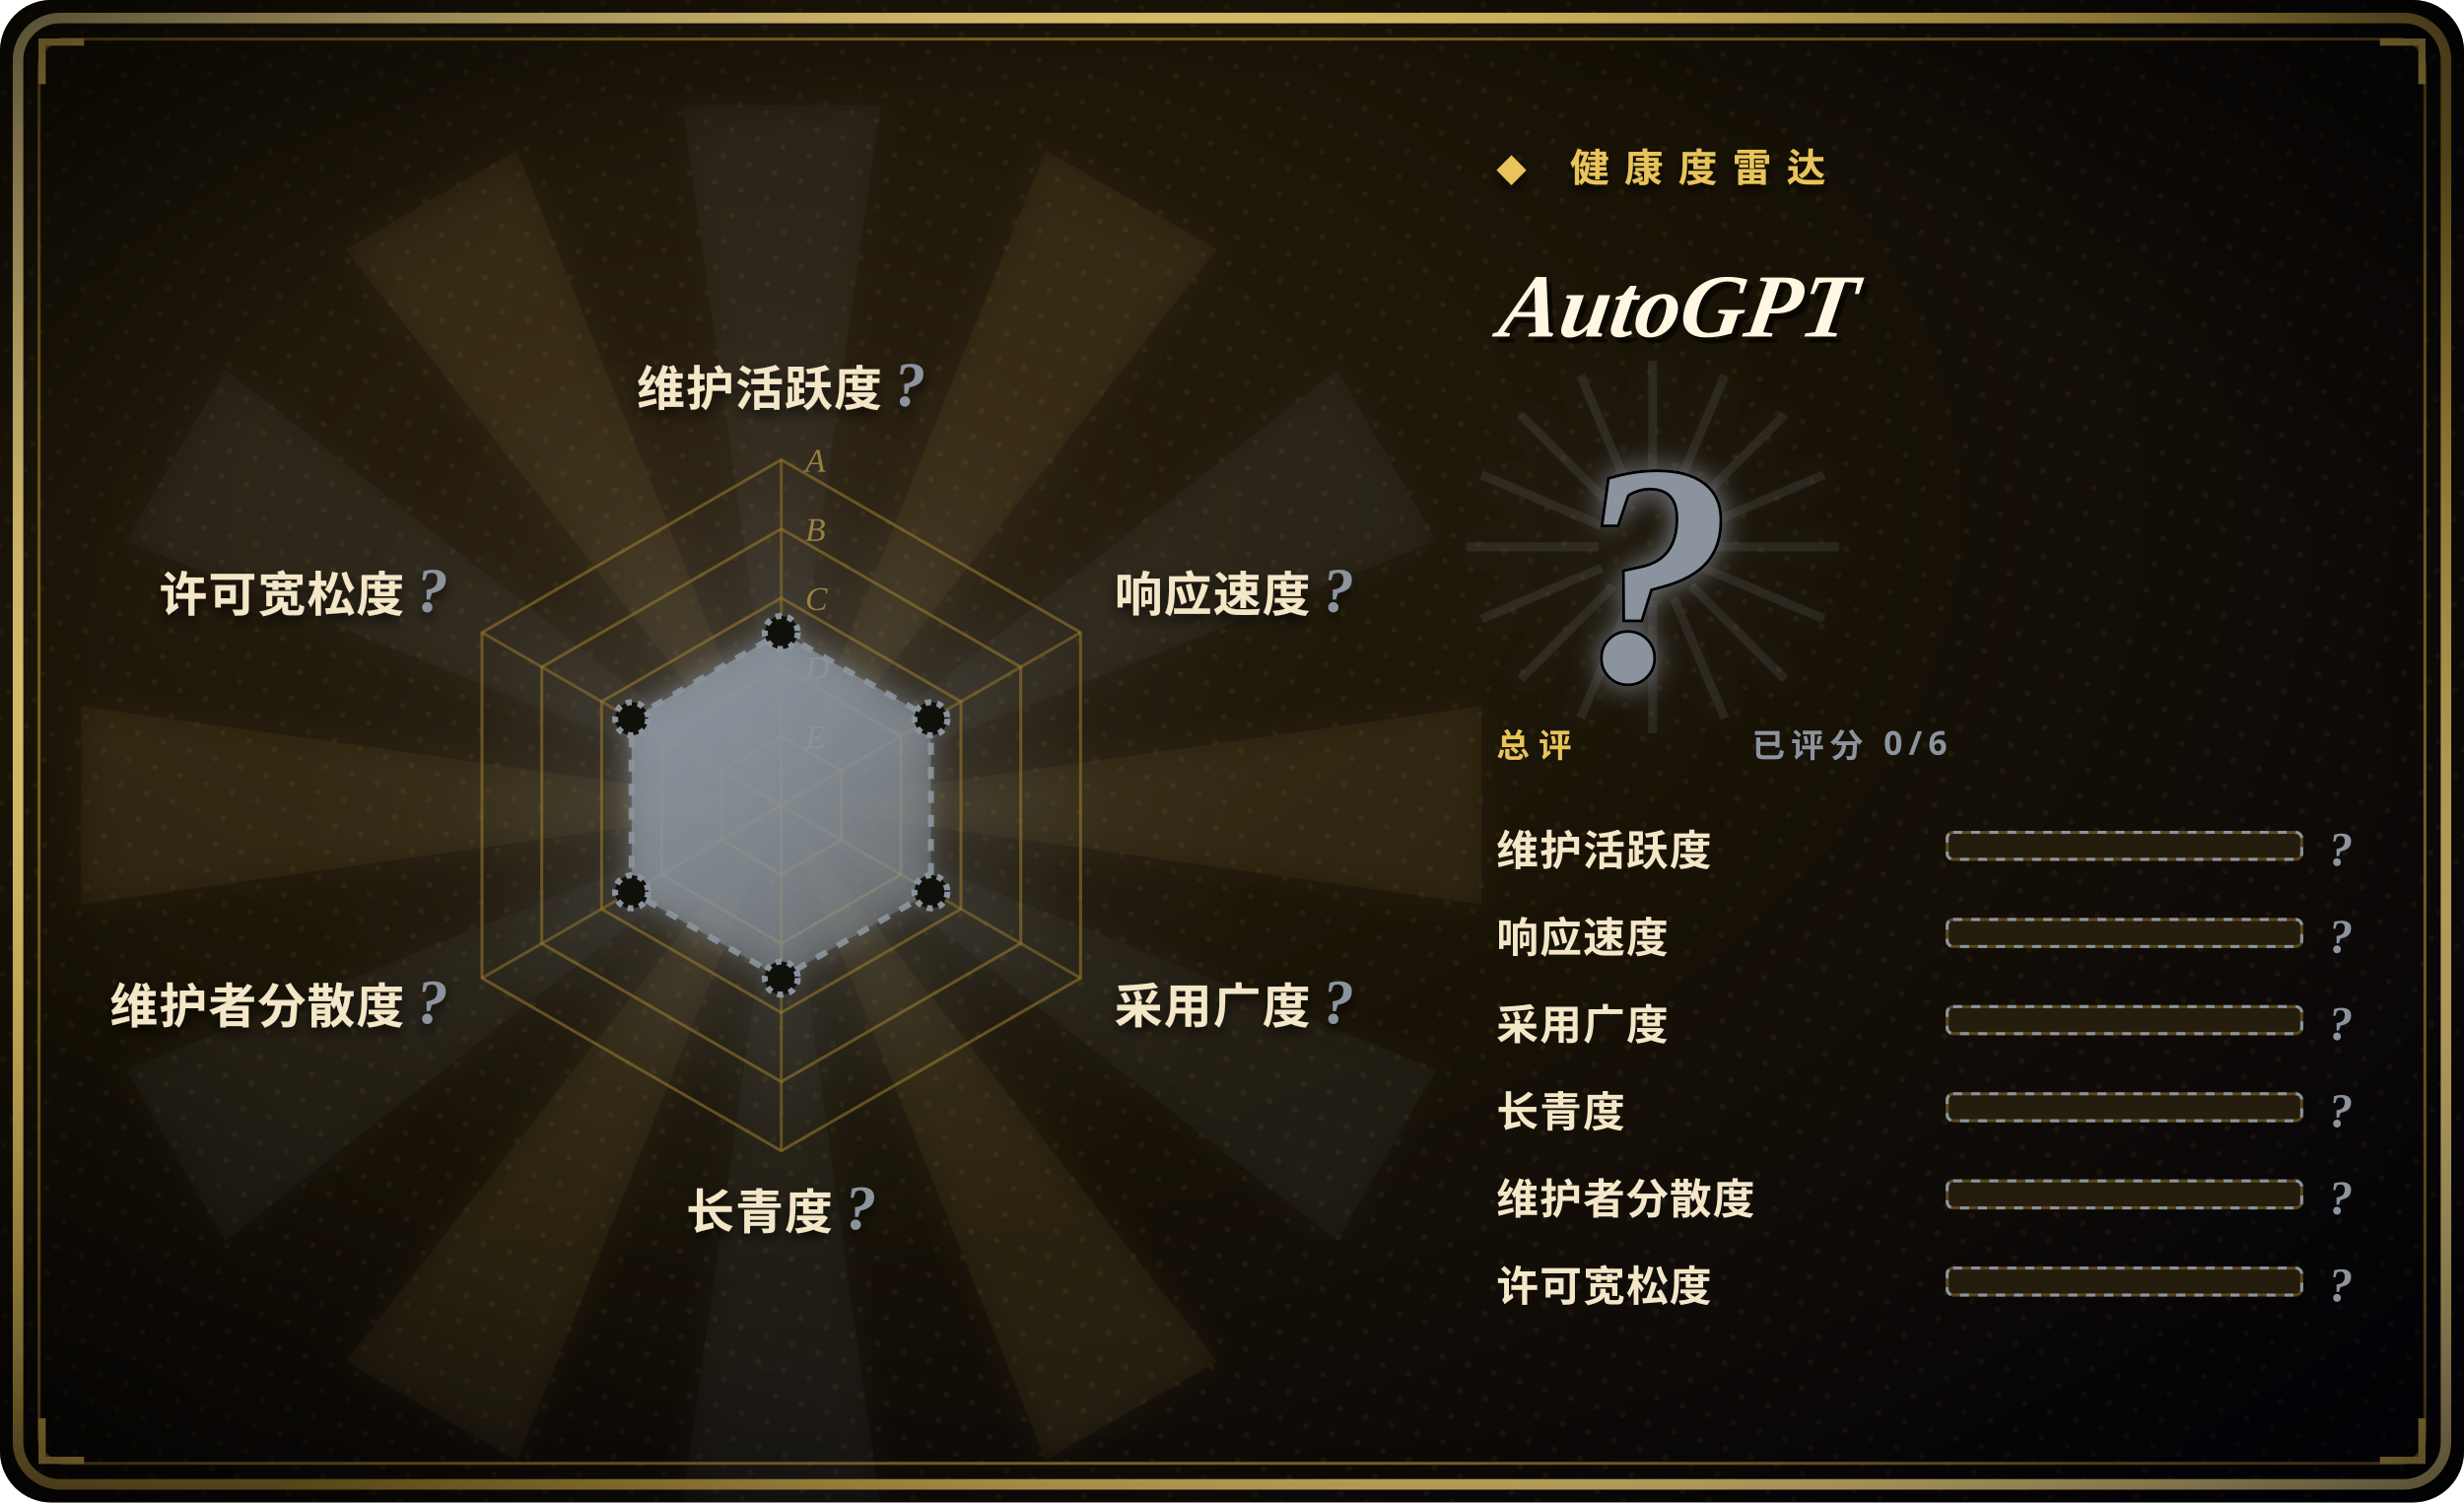
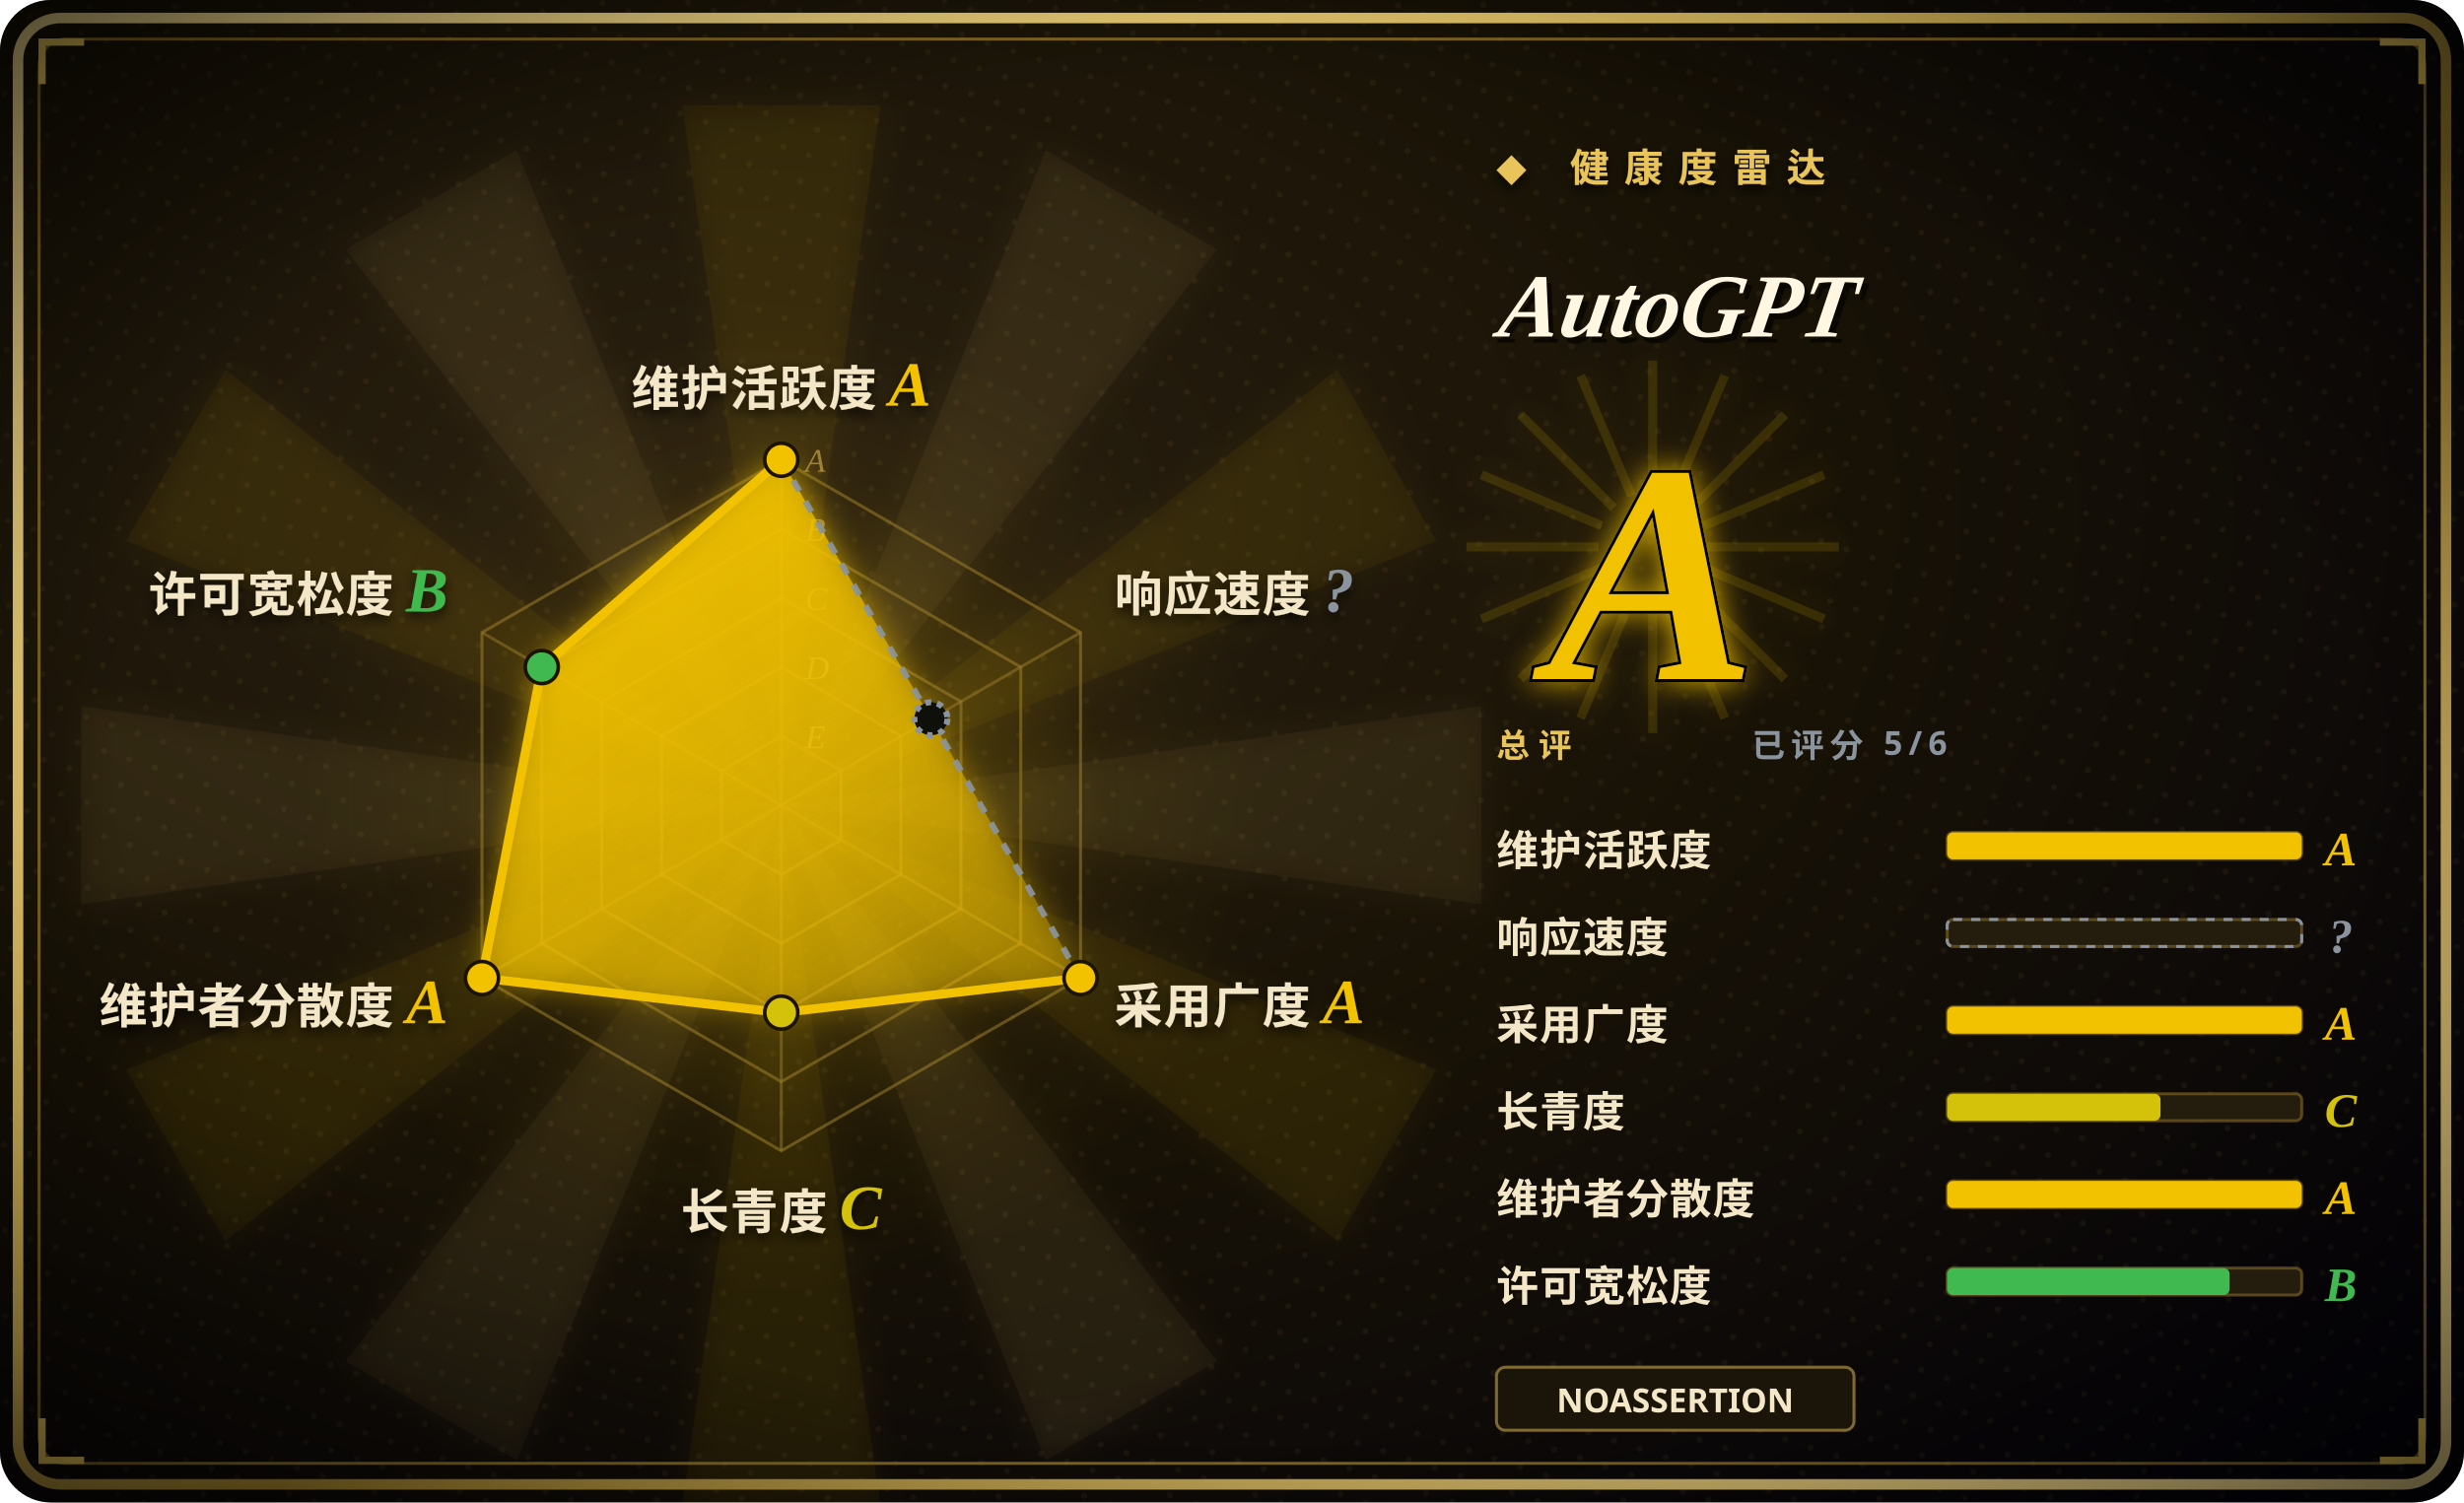
<svg xmlns="http://www.w3.org/2000/svg" width="820" height="500" viewBox="0 0 820 500">
  <defs>
    <radialGradient id="bg" cx="30%" cy="34%" r="90%">
      <stop offset="0%" stop-color="#2a2010" />
      <stop offset="48%" stop-color="#181206" />
      <stop offset="100%" stop-color="#05030a" />
    </radialGradient>
    <radialGradient id="vig" cx="50%" cy="50%" r="72%">
      <stop offset="62%" stop-color="#000000" stop-opacity="0" />
      <stop offset="100%" stop-color="#000000" stop-opacity="0.72" />
    </radialGradient>
    <linearGradient id="frame" x1="0" y1="0" x2="1" y2="1">
      <stop offset="0%" stop-color="#f6dd92" />
      <stop offset="45%" stop-color="#E8C45A" />
      <stop offset="55%" stop-color="#9c7d2a" />
      <stop offset="100%" stop-color="#f6dd92" />
    </linearGradient>
    <linearGradient id="poly" x1="0" y1="0" x2="0.7" y2="1">
-       <stop offset="0%" stop-color="#8B949E" stop-opacity="0.92" />
-       <stop offset="100%" stop-color="#8B949E" stop-opacity="0.34" />
+       <stop offset="0%" stop-color="#F2C200" stop-opacity="0.92" />
+       <stop offset="100%" stop-color="#F2C200" stop-opacity="0.34" />
    </linearGradient>
    <radialGradient id="halo" cx="50%" cy="50%" r="50%">
-       <stop offset="0%" stop-color="#8B949E" stop-opacity="0.34" />
-       <stop offset="68%" stop-color="#8B949E" stop-opacity="0.04" />
-       <stop offset="100%" stop-color="#8B949E" stop-opacity="0" />
+       <stop offset="0%" stop-color="#F2C200" stop-opacity="0.34" />
+       <stop offset="68%" stop-color="#F2C200" stop-opacity="0.04" />
+       <stop offset="100%" stop-color="#F2C200" stop-opacity="0" />
    </radialGradient>
    <filter id="glow" x="-60%" y="-60%" width="220%" height="220%">
      <feGaussianBlur stdDeviation="5" result="b" />
      <feMerge>
        <feMergeNode in="b" />
        <feMergeNode in="SourceGraphic" />
      </feMerge>
    </filter>
    <filter id="soft" x="-30%" y="-30%" width="160%" height="160%">
      <feDropShadow dx="0" dy="2" stdDeviation="2" flood-color="#000" flood-opacity="0.7" />
    </filter>
    <pattern id="halftone" width="9" height="9" patternUnits="userSpaceOnUse" patternTransform="rotate(18)">
      <circle cx="2" cy="2" r="1" fill="#E8C45A" fill-opacity="0.06" />
    </pattern>
  </defs>
  <rect width="820" height="500" rx="17" fill="url(#bg)" />
  <rect width="820" height="500" rx="17" fill="url(#halftone)" />
  <g opacity="0.5" filter="url(#glow)">
    <path d="M260,268 L493,235 L493,301 Z" fill="#E8C45A" fill-opacity="0.10" />
-     <path d="M260,268 L478,356 L445,413 Z" fill="#8B949E" fill-opacity="0.10" />
+     <path d="M260,268 L478,356 L445,413 Z" fill="#F2C200" fill-opacity="0.10" />
    <path d="M260,268 L405,453 L348,486 Z" fill="#E8C45A" fill-opacity="0.10" />
-     <path d="M260,268 L293,501 L227,501 Z" fill="#8B949E" fill-opacity="0.10" />
+     <path d="M260,268 L293,501 L227,501 Z" fill="#F2C200" fill-opacity="0.10" />
    <path d="M260,268 L172,486 L115,453 Z" fill="#E8C45A" fill-opacity="0.10" />
-     <path d="M260,268 L75,413 L42,356 Z" fill="#8B949E" fill-opacity="0.10" />
+     <path d="M260,268 L75,413 L42,356 Z" fill="#F2C200" fill-opacity="0.10" />
    <path d="M260,268 L27,301 L27,235 Z" fill="#E8C45A" fill-opacity="0.10" />
-     <path d="M260,268 L42,180 L75,123 Z" fill="#8B949E" fill-opacity="0.10" />
+     <path d="M260,268 L42,180 L75,123 Z" fill="#F2C200" fill-opacity="0.10" />
    <path d="M260,268 L115,83 L172,50 Z" fill="#E8C45A" fill-opacity="0.10" />
-     <path d="M260,268 L227,35 L293,35 Z" fill="#8B949E" fill-opacity="0.10" />
+     <path d="M260,268 L227,35 L293,35 Z" fill="#F2C200" fill-opacity="0.10" />
    <path d="M260,268 L348,50 L405,83 Z" fill="#E8C45A" fill-opacity="0.10" />
-     <path d="M260,268 L445,123 L478,180 Z" fill="#8B949E" fill-opacity="0.10" />
+     <path d="M260,268 L445,123 L478,180 Z" fill="#F2C200" fill-opacity="0.10" />
  </g>
  <circle cx="260" cy="268" r="161" fill="url(#halo)" />
  <rect x="6" y="6" width="808" height="488" rx="14" fill="none" stroke="url(#frame)" stroke-width="3.5" />
  <rect x="13" y="13" width="794" height="474" rx="9" fill="none" stroke="#9c7d2a" stroke-width="1" stroke-opacity="0.8" />
  <path d="M14,28 L14,14 L28,14" fill="none" stroke="#E8C45A" stroke-width="2.4" />
  <path d="M806,28 L806,14 L792,14" fill="none" stroke="#E8C45A" stroke-width="2.4" />
  <path d="M14,472 L14,486 L28,486" fill="none" stroke="#E8C45A" stroke-width="2.4" />
  <path d="M806,472 L806,486 L792,486" fill="none" stroke="#E8C45A" stroke-width="2.4" />
  <rect width="820" height="500" rx="17" fill="url(#vig)" />
  <polygon points="260.0,153.0 359.6,210.5 359.6,325.5 260.0,383.0 160.4,325.5 160.4,210.5" fill="none" stroke="#9c7d2a" stroke-opacity="0.55" stroke-width="1" />
  <polygon points="260.0,176.0 339.7,222.0 339.7,314.0 260.0,360.0 180.3,314.0 180.3,222.0" fill="none" stroke="#9c7d2a" stroke-opacity="0.55" stroke-width="1" />
  <polygon points="260.0,199.0 319.8,233.5 319.8,302.5 260.0,337.0 200.2,302.5 200.2,233.5" fill="none" stroke="#9c7d2a" stroke-opacity="0.55" stroke-width="1" />
  <polygon points="260.0,222.0 299.8,245.0 299.8,291.0 260.0,314.0 220.2,291.0 220.2,245.0" fill="none" stroke="#9c7d2a" stroke-opacity="0.55" stroke-width="1" />
  <polygon points="260.0,245.0 279.9,256.5 279.9,279.5 260.0,291.0 240.1,279.5 240.1,256.5" fill="none" stroke="#9c7d2a" stroke-opacity="0.55" stroke-width="1" />
  <line x1="260" y1="268" x2="260.0" y2="153.0" stroke="#9c7d2a" stroke-opacity="0.5" stroke-width="1" />
  <line x1="260" y1="268" x2="359.6" y2="210.5" stroke="#9c7d2a" stroke-opacity="0.5" stroke-width="1" />
  <line x1="260" y1="268" x2="359.6" y2="325.5" stroke="#9c7d2a" stroke-opacity="0.5" stroke-width="1" />
  <line x1="260" y1="268" x2="260.0" y2="383.0" stroke="#9c7d2a" stroke-opacity="0.5" stroke-width="1" />
  <line x1="260" y1="268" x2="160.4" y2="325.5" stroke="#9c7d2a" stroke-opacity="0.5" stroke-width="1" />
  <line x1="260" y1="268" x2="160.4" y2="210.5" stroke="#9c7d2a" stroke-opacity="0.5" stroke-width="1" />
  <text x="268" y="157.0" font-size="11" font-style="italic" fill="#E8C45A" fill-opacity="0.55" font-family="'Georgia','Times New Roman',serif">A</text>
  <text x="268" y="180.0" font-size="11" font-style="italic" fill="#E8C45A" fill-opacity="0.55" font-family="'Georgia','Times New Roman',serif">B</text>
  <text x="268" y="203.0" font-size="11" font-style="italic" fill="#E8C45A" fill-opacity="0.55" font-family="'Georgia','Times New Roman',serif">C</text>
  <text x="268" y="226.0" font-size="11" font-style="italic" fill="#E8C45A" fill-opacity="0.55" font-family="'Georgia','Times New Roman',serif">D</text>
  <text x="268" y="249.0" font-size="11" font-style="italic" fill="#E8C45A" fill-opacity="0.55" font-family="'Georgia','Times New Roman',serif">E</text>
-   <polygon points="260.0,210.5 309.8,239.2 309.8,296.8 260.0,325.5 210.2,296.8 210.2,239.2" fill="url(#poly)" filter="url(#glow)" />
-   <line x1="260.0" y1="210.5" x2="309.8" y2="239.2" stroke="#8B949E" stroke-width="2" stroke-dasharray="4 4" stroke-opacity="0.92" />
-   <line x1="309.8" y1="239.2" x2="309.8" y2="296.8" stroke="#8B949E" stroke-width="2" stroke-dasharray="4 4" stroke-opacity="0.92" />
-   <line x1="309.8" y1="296.8" x2="260.0" y2="325.5" stroke="#8B949E" stroke-width="2" stroke-dasharray="4 4" stroke-opacity="0.92" />
-   <line x1="260.0" y1="325.5" x2="210.2" y2="296.8" stroke="#8B949E" stroke-width="2" stroke-dasharray="4 4" stroke-opacity="0.92" />
-   <line x1="210.2" y1="296.8" x2="210.2" y2="239.2" stroke="#8B949E" stroke-width="2" stroke-dasharray="4 4" stroke-opacity="0.92" />
-   <line x1="210.2" y1="239.2" x2="260.0" y2="210.5" stroke="#8B949E" stroke-width="2" stroke-dasharray="4 4" stroke-opacity="0.92" />
-   <circle cx="260.0" cy="210.5" r="5.5" fill="#10100b" stroke="#8B949E" stroke-width="2" stroke-dasharray="2 2" />
+   <polygon points="260.0,153.0 309.8,239.2 359.6,325.5 260.0,337.0 160.4,325.5 180.3,222.0" fill="url(#poly)" filter="url(#glow)" />
+   <line x1="260.0" y1="153.0" x2="309.8" y2="239.2" stroke="#8B949E" stroke-width="2" stroke-dasharray="4 4" stroke-opacity="0.92" />
+   <line x1="309.8" y1="239.2" x2="359.6" y2="325.5" stroke="#8B949E" stroke-width="2" stroke-dasharray="4 4" stroke-opacity="0.92" />
+   <line x1="359.6" y1="325.5" x2="260.0" y2="337.0" stroke="#F2C200" stroke-width="3" />
+   <line x1="260.0" y1="337.0" x2="160.4" y2="325.5" stroke="#F2C200" stroke-width="3" />
+   <line x1="160.4" y1="325.5" x2="180.3" y2="222.0" stroke="#F2C200" stroke-width="3" />
+   <line x1="180.3" y1="222.0" x2="260.0" y2="153.0" stroke="#F2C200" stroke-width="3" />
+   <circle cx="260.0" cy="153.0" r="5.5" fill="#F2C200" stroke="#1a1306" stroke-width="1.2" />
  <circle cx="309.8" cy="239.2" r="5.5" fill="#10100b" stroke="#8B949E" stroke-width="2" stroke-dasharray="2 2" />
-   <circle cx="309.8" cy="296.8" r="5.5" fill="#10100b" stroke="#8B949E" stroke-width="2" stroke-dasharray="2 2" />
-   <circle cx="260.0" cy="325.5" r="5.5" fill="#10100b" stroke="#8B949E" stroke-width="2" stroke-dasharray="2 2" />
-   <circle cx="210.2" cy="296.8" r="5.5" fill="#10100b" stroke="#8B949E" stroke-width="2" stroke-dasharray="2 2" />
-   <circle cx="210.2" cy="239.2" r="5.5" fill="#10100b" stroke="#8B949E" stroke-width="2" stroke-dasharray="2 2" />
-   <text x="260.0" y="135.0" font-size="16" font-weight="900" fill="#f3e7c8" text-anchor="middle" font-family="'PingFang SC','Hiragino Sans GB','Heiti SC','Microsoft YaHei',sans-serif" letter-spacing="0.4" filter="url(#soft)">维护活跃度 <tspan fill="#8B949E" font-family="'Georgia','Times New Roman',serif" font-style="italic" font-size="21">?</tspan>
+   <circle cx="359.6" cy="325.5" r="5.5" fill="#F2C200" stroke="#1a1306" stroke-width="1.2" />
+   <circle cx="260.0" cy="337.0" r="5.5" fill="#D4C20A" stroke="#1a1306" stroke-width="1.2" />
+   <circle cx="160.4" cy="325.5" r="5.5" fill="#F2C200" stroke="#1a1306" stroke-width="1.2" />
+   <circle cx="180.3" cy="222.0" r="5.5" fill="#3FB950" stroke="#1a1306" stroke-width="1.2" />
+   <text x="260.0" y="135.0" font-size="16" font-weight="900" fill="#f3e7c8" text-anchor="middle" font-family="'PingFang SC','Hiragino Sans GB','Heiti SC','Microsoft YaHei',sans-serif" letter-spacing="0.4" filter="url(#soft)">维护活跃度 <tspan fill="#F2C200" font-family="'Georgia','Times New Roman',serif" font-style="italic" font-size="21">A</tspan>
  </text>
  <text x="370.9" y="203.5" font-size="16" font-weight="900" fill="#f3e7c8" text-anchor="start" font-family="'PingFang SC','Hiragino Sans GB','Heiti SC','Microsoft YaHei',sans-serif" letter-spacing="0.4" filter="url(#soft)">响应速度 <tspan fill="#8B949E" font-family="'Georgia','Times New Roman',serif" font-style="italic" font-size="21">?</tspan>
  </text>
-   <text x="370.9" y="340.5" font-size="16" font-weight="900" fill="#f3e7c8" text-anchor="start" font-family="'PingFang SC','Hiragino Sans GB','Heiti SC','Microsoft YaHei',sans-serif" letter-spacing="0.4" filter="url(#soft)">采用广度 <tspan fill="#8B949E" font-family="'Georgia','Times New Roman',serif" font-style="italic" font-size="21">?</tspan>
+   <text x="370.9" y="340.5" font-size="16" font-weight="900" fill="#f3e7c8" text-anchor="start" font-family="'PingFang SC','Hiragino Sans GB','Heiti SC','Microsoft YaHei',sans-serif" letter-spacing="0.4" filter="url(#soft)">采用广度 <tspan fill="#F2C200" font-family="'Georgia','Times New Roman',serif" font-style="italic" font-size="21">A</tspan>
  </text>
-   <text x="260.0" y="409.0" font-size="16" font-weight="900" fill="#f3e7c8" text-anchor="middle" font-family="'PingFang SC','Hiragino Sans GB','Heiti SC','Microsoft YaHei',sans-serif" letter-spacing="0.4" filter="url(#soft)">长青度 <tspan fill="#8B949E" font-family="'Georgia','Times New Roman',serif" font-style="italic" font-size="21">?</tspan>
+   <text x="260.0" y="409.0" font-size="16" font-weight="900" fill="#f3e7c8" text-anchor="middle" font-family="'PingFang SC','Hiragino Sans GB','Heiti SC','Microsoft YaHei',sans-serif" letter-spacing="0.4" filter="url(#soft)">长青度 <tspan fill="#D4C20A" font-family="'Georgia','Times New Roman',serif" font-style="italic" font-size="21">C</tspan>
  </text>
-   <text x="149.1" y="340.5" font-size="16" font-weight="900" fill="#f3e7c8" text-anchor="end" font-family="'PingFang SC','Hiragino Sans GB','Heiti SC','Microsoft YaHei',sans-serif" letter-spacing="0.4" filter="url(#soft)">维护者分散度 <tspan fill="#8B949E" font-family="'Georgia','Times New Roman',serif" font-style="italic" font-size="21">?</tspan>
+   <text x="149.1" y="340.5" font-size="16" font-weight="900" fill="#f3e7c8" text-anchor="end" font-family="'PingFang SC','Hiragino Sans GB','Heiti SC','Microsoft YaHei',sans-serif" letter-spacing="0.4" filter="url(#soft)">维护者分散度 <tspan fill="#F2C200" font-family="'Georgia','Times New Roman',serif" font-style="italic" font-size="21">A</tspan>
  </text>
-   <text x="149.1" y="203.5" font-size="16" font-weight="900" fill="#f3e7c8" text-anchor="end" font-family="'PingFang SC','Hiragino Sans GB','Heiti SC','Microsoft YaHei',sans-serif" letter-spacing="0.4" filter="url(#soft)">许可宽松度 <tspan fill="#8B949E" font-family="'Georgia','Times New Roman',serif" font-style="italic" font-size="21">?</tspan>
+   <text x="149.1" y="203.5" font-size="16" font-weight="900" fill="#f3e7c8" text-anchor="end" font-family="'PingFang SC','Hiragino Sans GB','Heiti SC','Microsoft YaHei',sans-serif" letter-spacing="0.4" filter="url(#soft)">许可宽松度 <tspan fill="#3FB950" font-family="'Georgia','Times New Roman',serif" font-style="italic" font-size="21">B</tspan>
  </text>
  <text x="498" y="60" font-size="13" letter-spacing="5" fill="#E8C45A" font-weight="900" font-family="'PingFang SC','Hiragino Sans GB','Heiti SC','Microsoft YaHei',sans-serif" filter="url(#soft)">◆ 健康度雷达</text>
  <g transform="translate(498,112) skewX(-9)">
    <text x="2" y="2" font-size="30" font-weight="900" font-style="italic" fill="#000" fill-opacity="0.6" font-family="'Georgia','Times New Roman',serif">AutoGPT</text>
    <text x="0" y="0" font-size="30" font-weight="900" font-style="italic" fill="#fff7e2" font-family="'Georgia','Times New Roman',serif">AutoGPT</text>
  </g>
  <line x1="498" y1="124" x2="648" y2="124" stroke="url(#frame)" stroke-width="2" />
  <g opacity="0.85" filter="url(#glow)">
-     <line x1="568" y1="182" x2="612" y2="182" stroke="#8B949E" stroke-opacity="0.16" stroke-width="3" />
-     <line x1="567" y1="189" x2="607" y2="206" stroke="#8B949E" stroke-opacity="0.16" stroke-width="3" />
-     <line x1="563" y1="195" x2="594" y2="226" stroke="#8B949E" stroke-opacity="0.16" stroke-width="3" />
-     <line x1="557" y1="199" x2="574" y2="239" stroke="#8B949E" stroke-opacity="0.16" stroke-width="3" />
-     <line x1="550" y1="200" x2="550" y2="244" stroke="#8B949E" stroke-opacity="0.16" stroke-width="3" />
-     <line x1="543" y1="199" x2="526" y2="239" stroke="#8B949E" stroke-opacity="0.16" stroke-width="3" />
-     <line x1="537" y1="195" x2="506" y2="226" stroke="#8B949E" stroke-opacity="0.16" stroke-width="3" />
-     <line x1="533" y1="189" x2="493" y2="206" stroke="#8B949E" stroke-opacity="0.16" stroke-width="3" />
-     <line x1="532" y1="182" x2="488" y2="182" stroke="#8B949E" stroke-opacity="0.16" stroke-width="3" />
-     <line x1="533" y1="175" x2="493" y2="158" stroke="#8B949E" stroke-opacity="0.16" stroke-width="3" />
-     <line x1="537" y1="169" x2="506" y2="138" stroke="#8B949E" stroke-opacity="0.16" stroke-width="3" />
-     <line x1="543" y1="165" x2="526" y2="125" stroke="#8B949E" stroke-opacity="0.16" stroke-width="3" />
-     <line x1="550" y1="164" x2="550" y2="120" stroke="#8B949E" stroke-opacity="0.16" stroke-width="3" />
-     <line x1="557" y1="165" x2="574" y2="125" stroke="#8B949E" stroke-opacity="0.16" stroke-width="3" />
-     <line x1="563" y1="169" x2="594" y2="138" stroke="#8B949E" stroke-opacity="0.16" stroke-width="3" />
-     <line x1="567" y1="175" x2="607" y2="158" stroke="#8B949E" stroke-opacity="0.16" stroke-width="3" />
+     <line x1="568" y1="182" x2="612" y2="182" stroke="#F2C200" stroke-opacity="0.16" stroke-width="3" />
+     <line x1="567" y1="189" x2="607" y2="206" stroke="#F2C200" stroke-opacity="0.16" stroke-width="3" />
+     <line x1="563" y1="195" x2="594" y2="226" stroke="#F2C200" stroke-opacity="0.16" stroke-width="3" />
+     <line x1="557" y1="199" x2="574" y2="239" stroke="#F2C200" stroke-opacity="0.16" stroke-width="3" />
+     <line x1="550" y1="200" x2="550" y2="244" stroke="#F2C200" stroke-opacity="0.16" stroke-width="3" />
+     <line x1="543" y1="199" x2="526" y2="239" stroke="#F2C200" stroke-opacity="0.16" stroke-width="3" />
+     <line x1="537" y1="195" x2="506" y2="226" stroke="#F2C200" stroke-opacity="0.16" stroke-width="3" />
+     <line x1="533" y1="189" x2="493" y2="206" stroke="#F2C200" stroke-opacity="0.16" stroke-width="3" />
+     <line x1="532" y1="182" x2="488" y2="182" stroke="#F2C200" stroke-opacity="0.16" stroke-width="3" />
+     <line x1="533" y1="175" x2="493" y2="158" stroke="#F2C200" stroke-opacity="0.16" stroke-width="3" />
+     <line x1="537" y1="169" x2="506" y2="138" stroke="#F2C200" stroke-opacity="0.16" stroke-width="3" />
+     <line x1="543" y1="165" x2="526" y2="125" stroke="#F2C200" stroke-opacity="0.16" stroke-width="3" />
+     <line x1="550" y1="164" x2="550" y2="120" stroke="#F2C200" stroke-opacity="0.16" stroke-width="3" />
+     <line x1="557" y1="165" x2="574" y2="125" stroke="#F2C200" stroke-opacity="0.16" stroke-width="3" />
+     <line x1="563" y1="169" x2="594" y2="138" stroke="#F2C200" stroke-opacity="0.16" stroke-width="3" />
+     <line x1="567" y1="175" x2="607" y2="158" stroke="#F2C200" stroke-opacity="0.16" stroke-width="3" />
  </g>
-   <text x="550" y="226" font-size="104" font-weight="900" font-style="italic" text-anchor="middle" fill="#8B949E" stroke="#000" stroke-width="2" paint-order="stroke" font-family="'Georgia','Times New Roman',serif" filter="url(#glow)">?</text>
+   <text x="550" y="226" font-size="104" font-weight="900" font-style="italic" text-anchor="middle" fill="#F2C200" stroke="#000" stroke-width="2" paint-order="stroke" font-family="'Georgia','Times New Roman',serif" filter="url(#glow)">A</text>
  <text x="498" y="252" font-size="11" letter-spacing="3" fill="#E8C45A" font-family="'PingFang SC','Hiragino Sans GB','Heiti SC','Microsoft YaHei',sans-serif" font-weight="900">总评</text>
-   <text x="648" y="252" font-size="11" letter-spacing="2" fill="#8B949E" font-family="'PingFang SC','Hiragino Sans GB','Heiti SC','Microsoft YaHei',sans-serif" font-weight="900" text-anchor="end">已评分 0/6</text>
+   <text x="648" y="252" font-size="11" letter-spacing="2" fill="#8B949E" font-family="'PingFang SC','Hiragino Sans GB','Heiti SC','Microsoft YaHei',sans-serif" font-weight="900" text-anchor="end">已评分 5/6</text>
  <text x="498" y="288" font-size="14" font-weight="900" fill="#f3e7c8" font-family="'PingFang SC','Hiragino Sans GB','Heiti SC','Microsoft YaHei',sans-serif" letter-spacing="0.4">维护活跃度</text>
  <rect x="648" y="277" width="118" height="9" rx="2" fill="#241d0e" stroke="#9c7d2a" stroke-opacity="0.5" />
-   <rect x="648" y="277" width="118" height="9" rx="2" fill="none" stroke="#8B949E" stroke-dasharray="3 3" />
-   <text x="779" y="288" font-size="16" font-weight="900" font-style="italic" fill="#8B949E" font-family="'Georgia','Times New Roman',serif" text-anchor="middle">?</text>
+   <rect x="648" y="277" width="118" height="9" rx="2" fill="#F2C200" />
+   <text x="779" y="288" font-size="16" font-weight="900" font-style="italic" fill="#F2C200" font-family="'Georgia','Times New Roman',serif" text-anchor="middle">A</text>
  <text x="498" y="317" font-size="14" font-weight="900" fill="#f3e7c8" font-family="'PingFang SC','Hiragino Sans GB','Heiti SC','Microsoft YaHei',sans-serif" letter-spacing="0.4">响应速度</text>
  <rect x="648" y="306" width="118" height="9" rx="2" fill="#241d0e" stroke="#9c7d2a" stroke-opacity="0.5" />
  <rect x="648" y="306" width="118" height="9" rx="2" fill="none" stroke="#8B949E" stroke-dasharray="3 3" />
  <text x="779" y="317" font-size="16" font-weight="900" font-style="italic" fill="#8B949E" font-family="'Georgia','Times New Roman',serif" text-anchor="middle">?</text>
  <text x="498" y="346" font-size="14" font-weight="900" fill="#f3e7c8" font-family="'PingFang SC','Hiragino Sans GB','Heiti SC','Microsoft YaHei',sans-serif" letter-spacing="0.4">采用广度</text>
  <rect x="648" y="335" width="118" height="9" rx="2" fill="#241d0e" stroke="#9c7d2a" stroke-opacity="0.5" />
-   <rect x="648" y="335" width="118" height="9" rx="2" fill="none" stroke="#8B949E" stroke-dasharray="3 3" />
-   <text x="779" y="346" font-size="16" font-weight="900" font-style="italic" fill="#8B949E" font-family="'Georgia','Times New Roman',serif" text-anchor="middle">?</text>
+   <rect x="648" y="335" width="118" height="9" rx="2" fill="#F2C200" />
+   <text x="779" y="346" font-size="16" font-weight="900" font-style="italic" fill="#F2C200" font-family="'Georgia','Times New Roman',serif" text-anchor="middle">A</text>
  <text x="498" y="375" font-size="14" font-weight="900" fill="#f3e7c8" font-family="'PingFang SC','Hiragino Sans GB','Heiti SC','Microsoft YaHei',sans-serif" letter-spacing="0.4">长青度</text>
  <rect x="648" y="364" width="118" height="9" rx="2" fill="#241d0e" stroke="#9c7d2a" stroke-opacity="0.5" />
-   <rect x="648" y="364" width="118" height="9" rx="2" fill="none" stroke="#8B949E" stroke-dasharray="3 3" />
-   <text x="779" y="375" font-size="16" font-weight="900" font-style="italic" fill="#8B949E" font-family="'Georgia','Times New Roman',serif" text-anchor="middle">?</text>
+   <rect x="648" y="364" width="71" height="9" rx="2" fill="#D4C20A" />
+   <text x="779" y="375" font-size="16" font-weight="900" font-style="italic" fill="#D4C20A" font-family="'Georgia','Times New Roman',serif" text-anchor="middle">C</text>
  <text x="498" y="404" font-size="14" font-weight="900" fill="#f3e7c8" font-family="'PingFang SC','Hiragino Sans GB','Heiti SC','Microsoft YaHei',sans-serif" letter-spacing="0.4">维护者分散度</text>
  <rect x="648" y="393" width="118" height="9" rx="2" fill="#241d0e" stroke="#9c7d2a" stroke-opacity="0.5" />
-   <rect x="648" y="393" width="118" height="9" rx="2" fill="none" stroke="#8B949E" stroke-dasharray="3 3" />
-   <text x="779" y="404" font-size="16" font-weight="900" font-style="italic" fill="#8B949E" font-family="'Georgia','Times New Roman',serif" text-anchor="middle">?</text>
+   <rect x="648" y="393" width="118" height="9" rx="2" fill="#F2C200" />
+   <text x="779" y="404" font-size="16" font-weight="900" font-style="italic" fill="#F2C200" font-family="'Georgia','Times New Roman',serif" text-anchor="middle">A</text>
  <text x="498" y="433" font-size="14" font-weight="900" fill="#f3e7c8" font-family="'PingFang SC','Hiragino Sans GB','Heiti SC','Microsoft YaHei',sans-serif" letter-spacing="0.4">许可宽松度</text>
  <rect x="648" y="422" width="118" height="9" rx="2" fill="#241d0e" stroke="#9c7d2a" stroke-opacity="0.5" />
-   <rect x="648" y="422" width="118" height="9" rx="2" fill="none" stroke="#8B949E" stroke-dasharray="3 3" />
-   <text x="779" y="433" font-size="16" font-weight="900" font-style="italic" fill="#8B949E" font-family="'Georgia','Times New Roman',serif" text-anchor="middle">?</text>
+   <rect x="648" y="422" width="94" height="9" rx="2" fill="#3FB950" />
+   <text x="779" y="433" font-size="16" font-weight="900" font-style="italic" fill="#3FB950" font-family="'Georgia','Times New Roman',serif" text-anchor="middle">B</text>
+   <rect x="498" y="455" width="119" height="21" rx="3" fill="#1b1408" stroke="#E8C45A" stroke-opacity="0.5" />
+   <text x="557.5" y="470" font-size="11" font-weight="700" fill="#f3e7c8" text-anchor="middle" font-family="'PingFang SC','Hiragino Sans GB','Heiti SC','Microsoft YaHei',sans-serif">NOASSERTION</text>
</svg>
